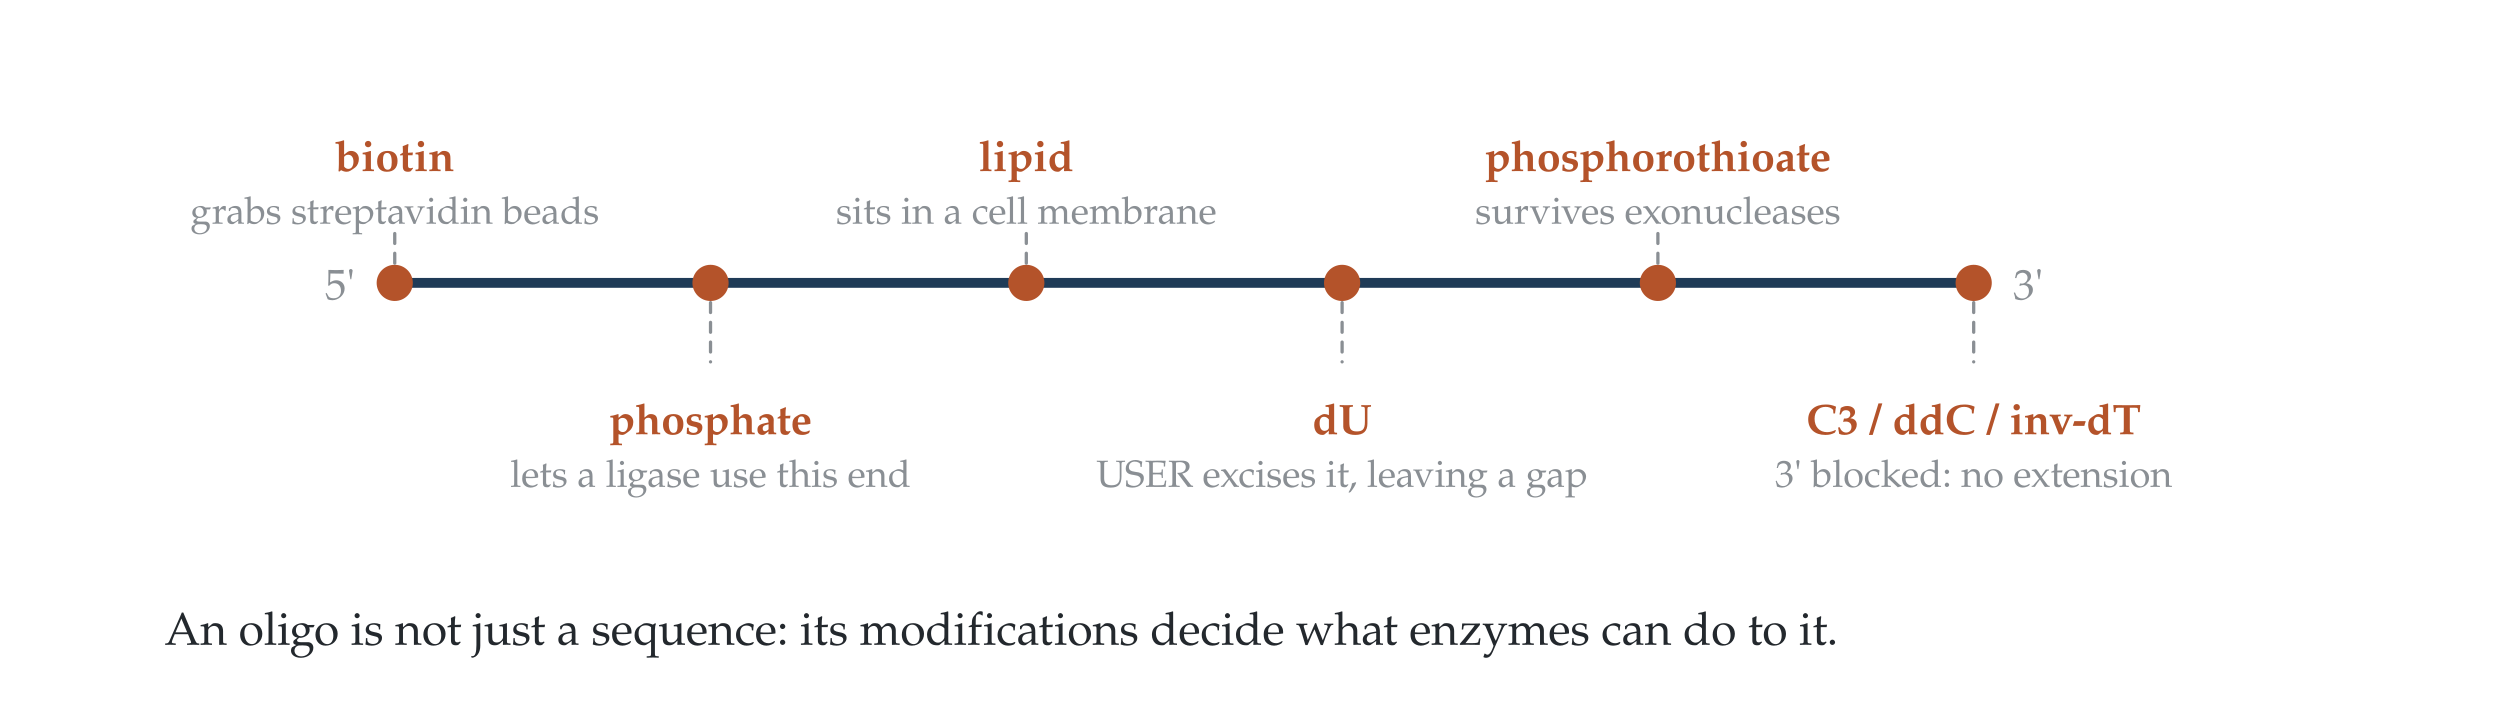
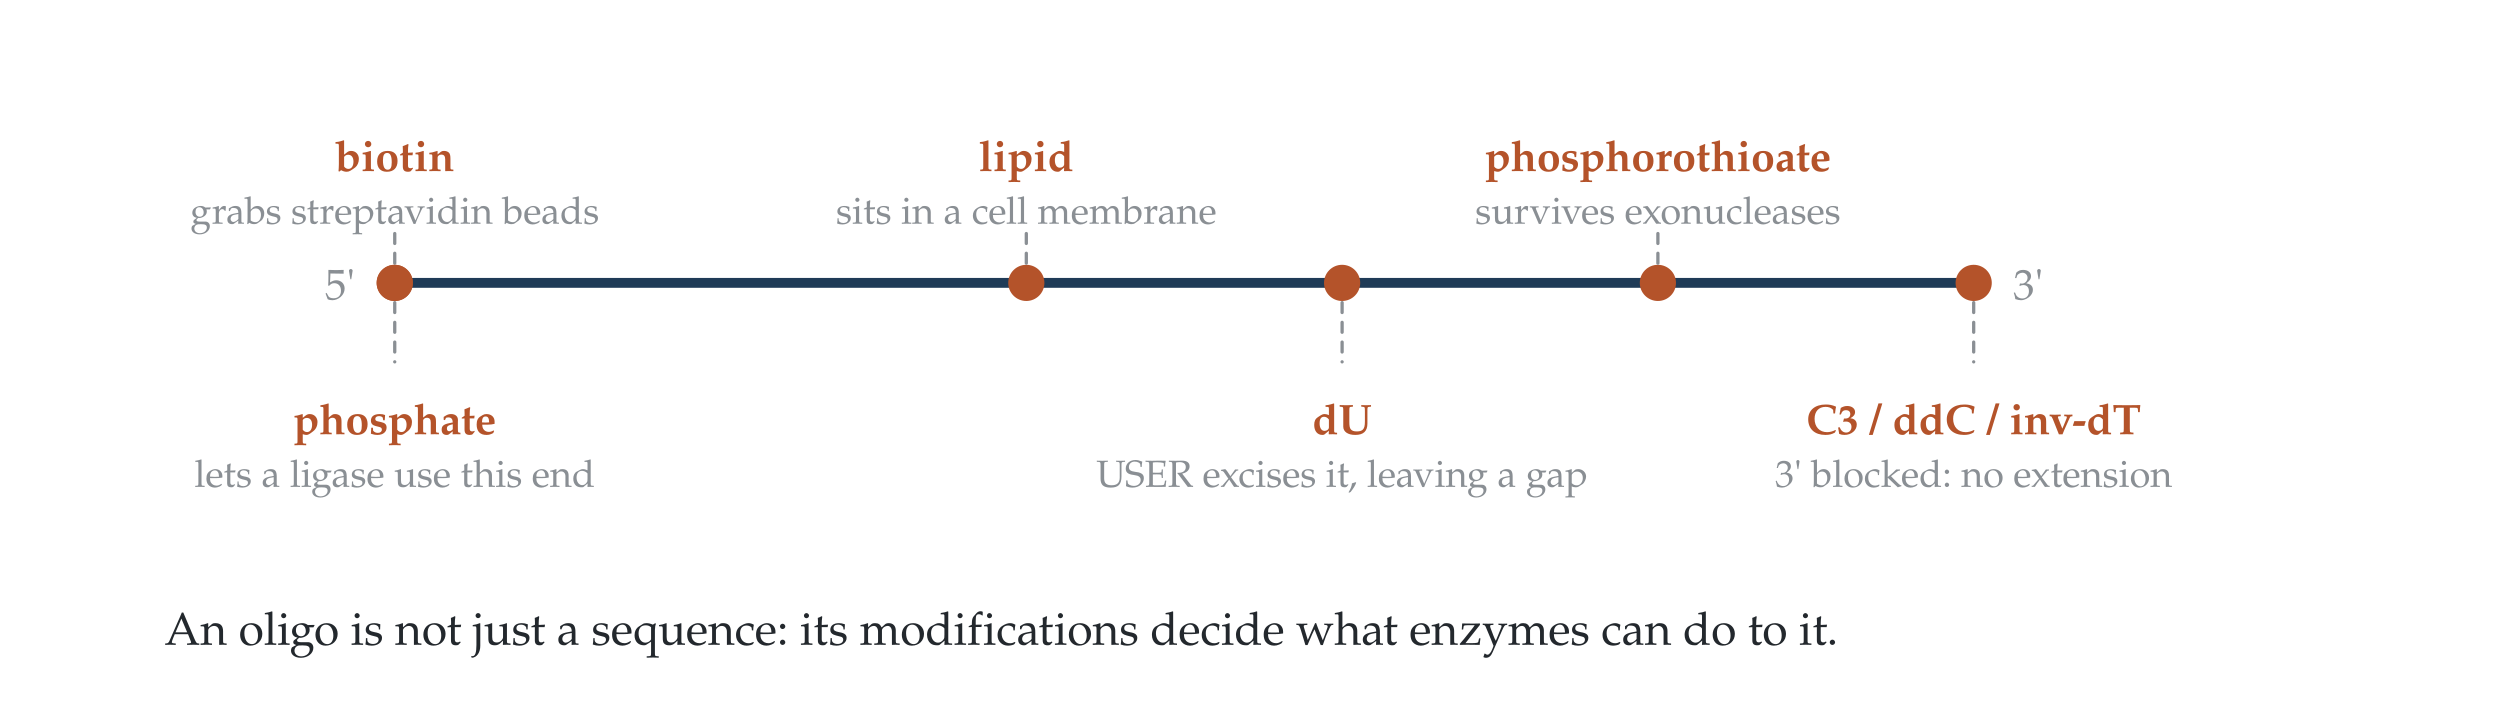
<svg xmlns="http://www.w3.org/2000/svg" viewBox="0 0 760 214" width="760" height="214" font-family="&quot;Palatino Linotype&quot;, &quot;Book Antiqua&quot;, Palatino, FreeSerif, serif" fill="#23282d">
  <rect width="760" height="214" fill="none" />
  <line x1="120" y1="86" x2="600" y2="86" stroke="#1f3b57" stroke-width="3" stroke-linecap="round" />
  <text x="108" y="91" font-size="13" text-anchor="end" fill="#8a8f94">5'</text>
  <text x="612" y="91" font-size="13" fill="#8a8f94">3'</text>
  <circle cx="120" cy="86" r="5.5" fill="#b4532a" />
  <line x1="120" y1="80" x2="120" y2="70" stroke="#8a8f94" stroke-width="1" stroke-linecap="round" stroke-dasharray="3 3" />
  <text x="120" y="52" font-size="13" text-anchor="middle" fill="#b4532a" font-weight="bold">biotin</text>
  <text x="120" y="68" font-size="11.5" text-anchor="middle" fill="#8a8f94">grabs streptavidin beads</text>
-   <circle cx="216" cy="86" r="5.5" fill="#b4532a" />
-   <line x1="216" y1="92" x2="216" y2="110" stroke="#8a8f94" stroke-width="1" stroke-linecap="round" stroke-dasharray="3 3" />
-   <text x="216" y="132" font-size="13" text-anchor="middle" fill="#b4532a" font-weight="bold">phosphate</text>
-   <text x="216" y="148" font-size="11.5" text-anchor="middle" fill="#8a8f94">lets a ligase use this end</text>
+   <circle cx="120" cy="86" r="5.5" fill="#b4532a" />
+   <line x1="120" y1="92" x2="120" y2="110" stroke="#8a8f94" stroke-width="1" stroke-linecap="round" stroke-dasharray="3 3" />
+   <text x="120" y="132" font-size="13" text-anchor="middle" fill="#b4532a" font-weight="bold">phosphate</text>
+   <text x="120" y="148" font-size="11.5" text-anchor="middle" fill="#8a8f94">lets a ligase use this end</text>
  <circle cx="312" cy="86" r="5.5" fill="#b4532a" />
  <line x1="312" y1="80" x2="312" y2="70" stroke="#8a8f94" stroke-width="1" stroke-linecap="round" stroke-dasharray="3 3" />
  <text x="312" y="52" font-size="13" text-anchor="middle" fill="#b4532a" font-weight="bold">lipid</text>
  <text x="312" y="68" font-size="11.5" text-anchor="middle" fill="#8a8f94">sits in a cell membrane</text>
  <circle cx="408" cy="86" r="5.5" fill="#b4532a" />
  <line x1="408" y1="92" x2="408" y2="110" stroke="#8a8f94" stroke-width="1" stroke-linecap="round" stroke-dasharray="3 3" />
  <text x="408" y="132" font-size="13" text-anchor="middle" fill="#b4532a" font-weight="bold">dU</text>
  <text x="408" y="148" font-size="11.5" text-anchor="middle" fill="#8a8f94">USER excises it, leaving a gap</text>
  <circle cx="504" cy="86" r="5.5" fill="#b4532a" />
  <line x1="504" y1="80" x2="504" y2="70" stroke="#8a8f94" stroke-width="1" stroke-linecap="round" stroke-dasharray="3 3" />
  <text x="504" y="52" font-size="13" text-anchor="middle" fill="#b4532a" font-weight="bold">phosphorothioate</text>
  <text x="504" y="68" font-size="11.5" text-anchor="middle" fill="#8a8f94">survives exonucleases</text>
  <circle cx="600" cy="86" r="5.5" fill="#b4532a" />
  <line x1="600" y1="92" x2="600" y2="110" stroke="#8a8f94" stroke-width="1" stroke-linecap="round" stroke-dasharray="3 3" />
  <text x="600" y="132" font-size="13" text-anchor="middle" fill="#b4532a" font-weight="bold">C3 / ddC / inv-dT</text>
  <text x="600" y="148" font-size="11.5" text-anchor="middle" fill="#8a8f94">3' blocked: no extension</text>
  <text x="50" y="196" font-size="14" fill="#23282d">An oligo is not just a sequence: its modifications decide what enzymes can do to it.</text>
</svg>
